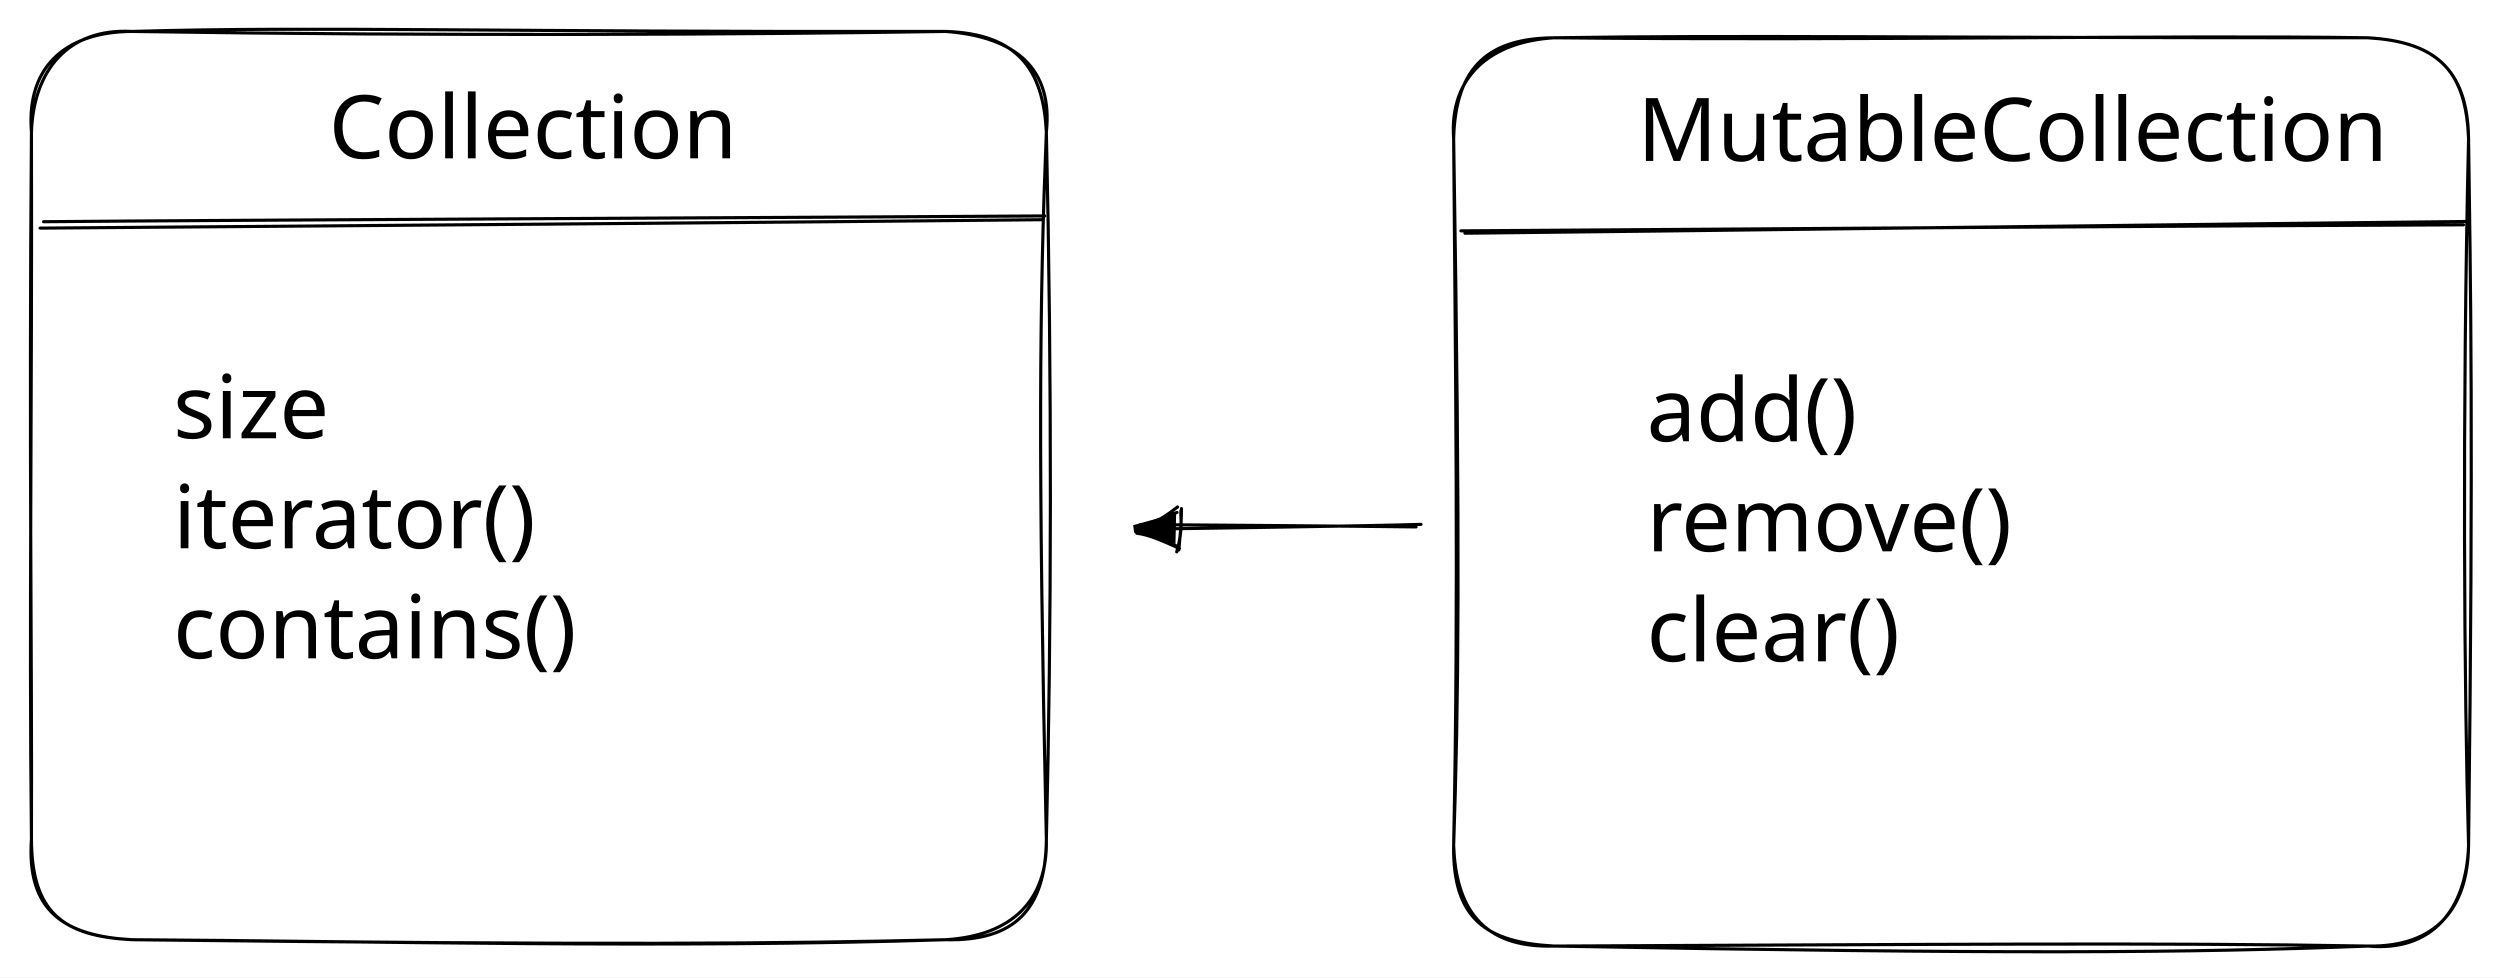
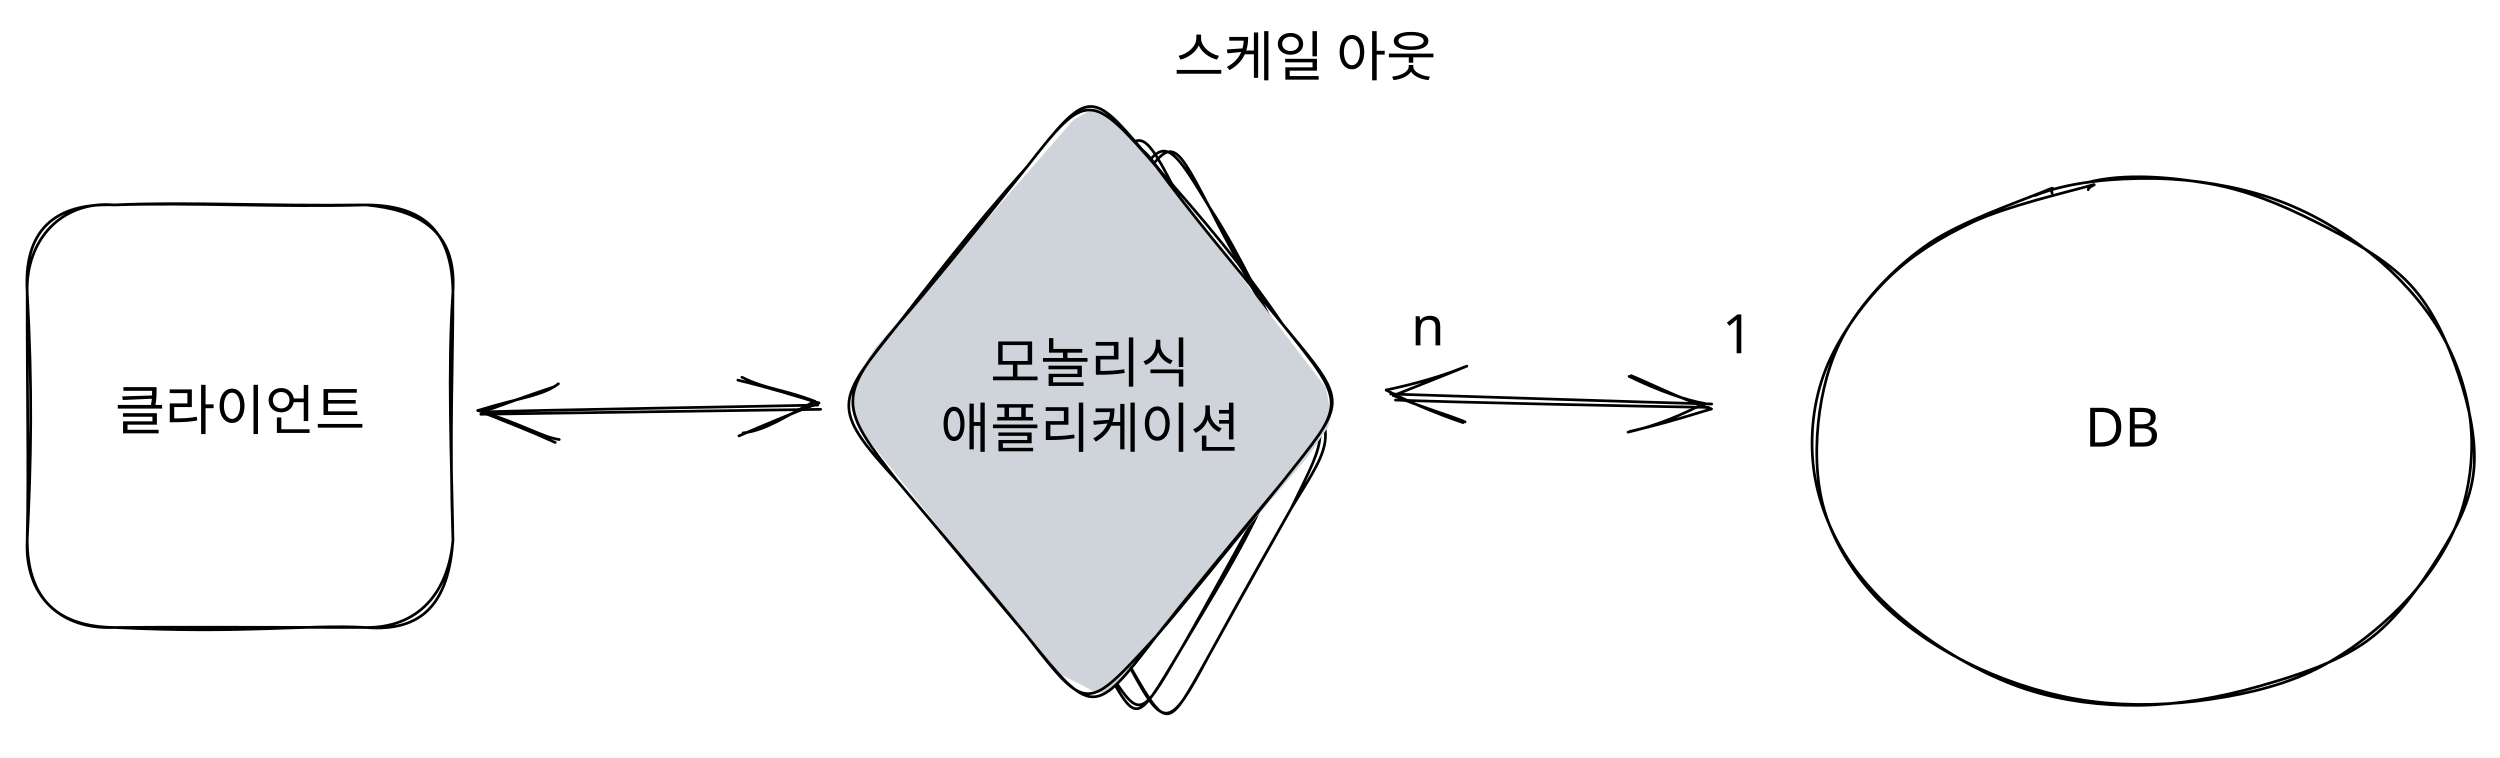
- <svg xmlns="http://www.w3.org/2000/svg" version="1.1" viewBox="0 0 795.164 310.914" width="795.164" height="310.914">
+ <svg xmlns="http://www.w3.org/2000/svg" version="1.1" viewBox="0 0 919.77 278.73" width="919.77" height="278.73">
  
-   eyJ2ZXJzaW9uIjoiMSIsImVuY29kaW5nIjoiYnN0cmluZyIsImNvbXByZXNzZWQiOnRydWUsImVuY29kZWQiOiJ4nO2ZWVPbOlx1MDAxNMff+Vx1MDAxNJn0pZ0prjZr4VxyWiiBQpuy9MJt546IlcTFsV1bXHUwMDAx0lx1MDAwZd+9slx1MDAxM7zEXHUwMDBlhFx1MDAxMDq5M/VcZsTWeiT9fz7S8a+1RqOpR6FqbjSa6qYjPdeJ5HXzdZJ+paLYXHJ8k4XS5zhcdTAwMThGnbRkX+sw3njzRoah1XP1RVx1MDAxMFxcWp1gMK6mPDVQvo5NwX/Nc6PxK/1f6ChSXHUwMDFkLf2ep9JcbmlW3lx1MDAxN4RoOvUw8NN+XHUwMDExYFxmUoZcdTAwMTDLSrjxO9OfVo7J7kovVnlOktT0PvQ6fmvwveWfXHUwMDFkqp+b3aNjyT7n3XZdzzvSI288KtnpXHUwMDBmo4JRsY6CS/XFdXQ/MWwqPatcdTAwMTdcdTAwMDdm1vJaUTDs9X1cdTAwMTXHpTpBKDuuXHUwMDFlJWlcdTAwMDBkqeNZ2GjkKTfmiXJuIcYwwczOMpKqXGLaXHUwMDE25dhcdTAwMTbFjLE1b1x1MDAwMy+IXHUwMDEya16A9MrtuZCdy54xyneyMjqSflx1MDAxY8rILFNe7noyToyQxVx1MDAwMS930ldur69cdTAwMTNcdTAwMTOMbVxcXHUwMDEwXHUwMDFiQ1QwQaVcdTAwMGJcdTAwMDApoZQgm+fDTjpcdTAwMGVbTiqGb8Up8p3JXHUwMDE03akj11x1MDAwN56k3OZDSMpvT+uqqK3Ckjv/td/Df8Tx7qnXXCKngedcdTAwMGa2ut1smCUhyihcbq6bWc7t5C43dFx1MDAxODpST8bGXHUwMDE4slx1MDAxOWNcdTAwMWPTfHie61+aTH/oeXla0LnM9bhWXHUwMDE4SVx1MDAwNVx1MDAwNFO9llx1MDAwMUxnIUCgsVx1MDAwMNhiflx1MDAwMlx1MDAwZVxcj7Y3XHUwMDBmXHUwMDA02Vx1MDAwNV259eVUXGaOWGvlXHRcdTAwMTDQXCJcdTAwMDKgXHUwMDFhXHUwMDA0XHUwMDE4s1x1MDAxMMdcYpRcdTAwMDW4bFx1MDAwNiC3XGLltVx1MDAwMFiI2rQqfsQo5KBQY1x1MDAxMemjh6V/nzhcdTAwMDGEgjxCnIX5k5Hecn3H9XvTVZTvzMjxZKzfXHUwMDA2g4GrjVx1MDAxOZ9cdTAwMDLX19Ml0nY3XHUwMDEzyvpKOjUtz8xcdTAwMGKT5sqs53eNXFwu6UN2/+11benKcibX+t1K5rXXir+zoL3fe3F7OvVcdTAwMGVdiDjhQiCRI/FcdTAwMTC7XHUwMDFmw/D9Tts+v0atg6Ohf05B8IOvOrtcdTAwMTBcdTAwMTJgUYx4XHUwMDEx0LH3Ylx1MDAxNntmblx1MDAxN/ZdQkBDXHUwMDBmssVf1/Uk11x1MDAwNYGYXHSA2b7ZNpnfddG9XHUwMDBidfLjsN3a+nC+XHUwMDE5nqjtvfbO8f9A/tjixJ5S+th3XHRcdTAwMGJcdTAwMDM0tbFbXHUwMDAx31x1MDAwNVx1MDAwNaBcYmHBn6b+J3oviCn7672qpZfqvbS60XXccjCdmGFr3Fx1MDAxNsY2IblsXHUwMDFlXHUwMDAyXHUwMDE3xdvnn1x1MDAwZvfO5HdKevvvWmC3s7696uAybnyHzVxignx6z4mhXHUwMDA1XGJcdTAwMTHlnGVzXHUwMDBicW5PRiyuOipmXHUwMDEzXHUwMDFissJcdOBhVEvafFx1MDAxNJPmXHUwMDBmLsRkN/D1kfszfS3wUuqOXHUwMDFjuN6otEypKM38mInyzO4qUWRhXHUwMDFhY5U6XHUwMDFi05BdqrHpuT0/9UWqW9a0djvSy7J1XHUwMDEw5rlcdTAwMWRjgTTNRa1cbrRB5PZcXF96x1VrXHUwMDE2QlxugZnHOEZcdTAwMDBnlNnz+0J1tVx1MDAwZUZcdTAwMTdcdTAwMTebn4Y7bbZHRvtcYnto1ZEyx1x1MDAxMWFcdTAwMDGGprzOXHUwMDFkU5xhUPZUy2bK+LR5mIKUXHUwMDEwYyDjf1x1MDAwNipCYMHTPjdUXHUwMDA3Qy0vPLVabFWNWlxiMTqTMES4WVJI53daP4+3b07PhsHo08Db19s33UO5f7bqhDGMLVxcwWiUXHUwMDFlhUBccnrLd1o120xcYiqE2Vx1MDAwNi6bcPqYXHLm4oBRXHUwMDAyXG7HjOdcdTAwMDYsNlx1MDAxNb76rlaR1EH08tVXf1x1MDAwMkL88lUta+LPsnavfVx1MDAwYmFcdTAwMDfx7EOeINBcdTAwMWN9WKHEQ+Bph5+xj+S9f6JQL7g533rrtndXXHUwMDFkPIhcdTAwMDCyXHUwMDAwNC68XHUwMDEy58DIbFx1MDAxN/FzhyghxHORXHUwMDA3XHUwMDA15YRRxPFcdTAwMWZBzyw8fEyQ4WnoScdJ9Fx1MDAxY6lBcKVSZXtKRquB3Uzb7kVuXHUwMDFj16ljjs9CTiBGucCP+CZwf5xpVYmDSFhcdTAwMWPVbSYxM0c3+NxcdTAwMWbGkuih2SmCYu9cdTAwMTl5wEI2XHUwMDE2oCa4XCI4NO9cYoZcdTAwMWXD39JjK9wufjVdPLZSMGzynbc1R6Q6XHUwMDA1uTNMrFxcT3YlXGZAXG4wRVxiXHUwMDAyM6OoUKwnw1RcZmamgZ1uairjLkV0Ztlz/3ffgj3GXHUwMDFjbl7lnFxiXHUwMDAwKLQhyENQmTlGd8KcZNLjf8WcJYeRjFx1MDAwNN2pr1x1MDAwYktcciat16g4Tc9cdTAwMDWcN7FW/E1CzGmjTVx1MDAxOYZH2lxiLJt/o2jXmby888E1r1xcdb1VhexFN72S92A6jcn7RqWqv127/VxyNVxuXHUwMDEzMSJ9
+   eyJ2ZXJzaW9uIjoiMSIsImVuY29kaW5nIjoiYnN0cmluZyIsImNvbXByZXNzZWQiOnRydWUsImVuY29kZWQiOiJ4nN1Zy27bxlx1MDAxYd77KVx1MDAwNHVcdTAwMWJP537prnKcxHFiR/ElTtpcIqBFWmJMkVx1MDAxNEVHdopcdTAwMDA9OG1cdTAwMTdtl21R4CDAWVx1MDAxNEVRnGVcdTAwMTdd5I3ivMP5STlcIkVSstREjlIhiKW5/jPzff/1y5VarVx1MDAxZZ+FTv2TWt05bVmea0fWoH4taX/qRH038KGLpr/7wUnUSkd24jjsf/Lxx1ZcdTAwMTiitlx1MDAxYlx1MDAxZlx1MDAwNsExalx1MDAwNd3hNMdzuo5cdTAwMWb3YeBn8LtW+zL9P7eR7VrdwLfT4WlHtpPQvNi6XHUwMDE1+OmumlPKpdKjfrd/XHUwMDFk9opcdTAwMWRcdTAwMWI6jyyv72Q9SVNdru8+XHUwMDFi7POHZHPQ7G03XHUwMDFhXHUwMDBm/M71Rrbpket5O/GZNzyR1eqcRE7W24+j4Nh54NpxXHUwMDA3+kmhfTSvXHUwMDFmwI1ls6LgpN3xnX5/bE5cdTAwMTBaLTc+S9owXHUwMDFltVp+O10jazlNRlx1MDAxMClcdTAwMTHXmEutxKgnmUtcdTAwMTVGWFx1MDAwYsNy7UNp1lx1MDAwMi+IXHUwMDEyaT7C6SeT59BqXHUwMDFkt0Eo31x1MDAxZY2JI8vvh1ZcdTAwMDRPlI1cdTAwMWK8OSflSDKqXHTN9ug4brtcdTAwMTMnXHUwMDAyUIyYVCQvWN9Jr59cdTAwMThCiOCUZa+XbFx1MDAxYm7YKVxmvshfkG9fXFzQXHUwMDFiXFxkyKBcdTAwMTctz7NcdTAwMDMk49dziMqWOlx0bWv4+EQqqSmGy1Esu3XP9Y+h0z/xvKwtaFx1MDAxZGd4WcntNVx1MDAwZkgll5NAXG5cdTAwMTjVWmLFZ0bpfkO12lx1MDAwZszB6tb9ndvxyYF7iPfs5UepkFxiU8U4K6JUapRHz7IgVGJJlNH/IIA6nueGfadcbqBAxklcdTAwMDClhFx1MDAwMU2pXHUwMDEweGaEkt7uqbVxXHUwMDE0XHUwMDFj47X1XHUwMDFiXHUwMDA324NdXHUwMDEzPrKWXHUwMDFloaBAXHUwMDExy6MkRadWaMEqlHKCNJFcdTAwMWPLKoRcdTAwMTLDkJTKyFxuiFJFNSOK6UVDdDQnmz16bOHRu27bf9S87zy86TQ7nbWD26ejU45cdTAwMDHQiqJgUFx1MDAxZvU8v/g2jVx1MDAwMEZcdTAwMTCu3lx1MDAxNVx1MDAwMWLnNK5EP6dcdTAwMTN9XGJcdTAwMDZXz5WZXT33N1x1MDAwNnvUbK5tx3t8a3/r8Vx1MDAwNolu7S09+IVUiJNcdTAwMDLMkrlcZliBmYBcdTAwMDFcdTAwMGLU0YyWgU9LcGcqwVx1MDAwNPybXHUwMDAz7mNQmUv1XHUwMDFhXHSGYVx1MDAwZeRlL1x1MDAxY/jxjvsspVx1MDAxNlx1MDAxZWu9YXVd72zskVJIwvXk/cxDq+/AfslcdTAwMDJEj4381Fx1MDAwM6Ylwz3naFx1MDAxY8mxXHUwMDBirvioO1x1MDAwZcKst1x1MDAwNTtbsFxctGFcdTAwMTdPXHUwMDEwRG7b9S1vN5NiKoGGXHUwMDA0rrRcdTAwMWbSTKKQMVhcdTAwMThcdTAwMDLO6MxcdTAwMTSarlKWlUJgO5DhknGcaGUhijxcdTAwMDKCMW7Allx1MDAxOK45WaDDQ1x1MDAxNFx1MDAxMkwoZTBoL86YLJOLIYFcdTAwMTXlmlJcdTAwMDaswsSUuEa4gFx1MDAwMVx1MDAwNM/Btffu/eSu1Irihuvbrt9cdTAwMWVcdTAwMTfsXCLWTKlQ33Vuhiq+zTeP8Vx1MDAxOVx1MDAxYuxcdTAwMWV2xK3TvZzpXHUwMDAy0rZOXHUwMDEyKVchkIL7kFx1MDAwNtSCweAsXHUwMDE5hWVuXFzbXG5cdTAwMTOxXHUwMDE1XCKYcKO54IxyqmXp+I5vXy5cdTAwMTZZ337awarpUa8pXHUwMDFm3Y/uXHUwMDFjx/usUiyCXGaYJmZcYjYgXHUwMDFlV7pCKIpcdTAwMTiG4FCBXHUwMDAzXHUwMDA3oVx1MDAwNuO6JJRn9eO1oNt1Y7j+e4Hrx8VrTu/z04T8XHUwMDFkx7IrNFx1MDAwMZxrWneYLDruSWTfalx1MDAxOZHSXHUwMDFmo+9fXFyrXHUwMDFjPVx1MDAxOd/Jp4TsbLmV/N+5fYSJXHUwMDExnJFAeKVxZpYu02+cbm3oXje63Yjpurd/p1x1MDAxOTe27n1cdTAwMDD6zSBcdTAwMGWHNcVcYo4xjPTCXHUwMDEzXHKZ1FNcXFx1MDAwNFwihWCa6VxcvL1IXHUwMDFm4W8rqL/lI/jL4Fwi+NM9hEn0yblSXHUwMDA1+iRRNtBVzk6f6fpxWelcdTAwMDOKXG6Bolx1MDAxZXekh/SBXGLPXHUwMDE4Op6EeMf0UbOxRzHw06SZJ+cxnT0j7XvlkePVcpMsXHUwMDAzN8l0bkZOK1x1MDAxZYKzyr7l8jvFXHUwMDE0JYOgXHUwMDBi3JnZXHUwMDE5unun2WrcaJrDg7New9WDI39Hy2VnqCZcdTAwMTgxUbJu1IBbR9RC2ZkkRycmgIRAvGB1L/gquOKamLdL/7DLffRqXHUwMDEyV6r8XHUwMDFjXGLC3tHm6uDuk6Z+pO4+eXZP3lx1MDAxY1x1MDAwNN1cdTAwMWOHr1UvO5zcM6FcXDv0XHUwMDBmOlx1MDAwM3p/9Vx1MDAwNvXWnzxt91x1MDAxNqtcdTAwMWLq2bu8g5xcdTAwMTKbmFJcIppyboyks/Op+iqXnU+co+qMXHUwMDEyRZorudCMkjZlJlFeJFx1MDAxMFx1MDAxM4Qpqtg8Ue6H4i2+/tefr168PH/x5/nPf73+7q9q+6TGpo1cZlBcdTAwMGKO40RTLFTXte28XHUwMDFkXHUwMDE5N1KX6f+i3SqKOpVwU8pszEy0YZRcdTAwMTCwYVx1MDAxMDHOYcSmZlx1MDAwN8ZJVyDP+6uyYYVw0VqlVkyA9/n2PuZHLcfmtlVhwbRGhlx1MDAwYlZdZYNcdTAwMDCxuoJBlOSGU6XeU1x04zJcdTAwMWK23XT2nrnbbjeM9jr7XHUwMDBm7+4/3lx1MDAxYdya1Ya9hX/7nm1jRpJcdTAwMDVVXFxozmkpVlxchMBG4yyVdSlRq1x1MDAxZmnJrSMhXFwjrkvlcMZcdTAwMDVcdTAwMDI9tkjbSHBFRpjrXHUwMDEyN5NYUCh6NeWWeWH3dsbx1Vx1MDAxZr+/+varV7/97/z7XHUwMDE3tc/985/++/rHXHUwMDFmkp8vv0rM0De/VJpLPr7QuzOX0y1N0VxcXi78VE5OLOJoOdF8XHUwMDEyjZkxXHUwMDEwbszOyulaaklZaZRCQpeDQKZYUqNcdTAwMDegSkU4oWZx5KRcdTAwMDJhXHUwMDBlhppcdTAwMTlpkuR2Vd5cdTAwMTNcdMlcdTAwMTjEi8ZgyrQo+bVCSsxcdTAwMDTD81B3IdWbXHUwMDEyoydcdTAwMDZZuVx1MDAwYp2tdjPVxaxlRVx1MDAxMoySWq7BXHUwMDFjNCtcdTAwMDNcdTAwMTBLTCuqJPjNs5fOPFPJZuZKUlwiXHJcdTAwMDBIM83I8O1Ilm1cdTAwMWKJw5GS1Fx1MDAxOM3hXHUwMDE2XHUwMDE5XHUwMDEzlJek+tBqNlx1MDAxM1GdfFZLgM7WW8n/ndfNXHUwMDEwbKJCg2hAKCVn12eNx8F1j7qru2HXWdsgvdPrPXtz2fVcdTAwMTmhjFwiKks5Z8pcYlx1MDAwMsu+2Fx1MDAxONxUxeDlXHUwMDEwgGstpSBXWLK5Oj/j/LtfU6v8snb+09fn//n3MmSJSzJccqm1ckHeulx1MDAxNYY7MdzaSN3Be7j2xdGzletPXWfQqFxiXHUwMDExj9JPsmpK14RcdTAwMTlOamCerzz/P/Rli7EifQ==
  <defs>
    <style class="style-fonts">
      @font-face {
        font-family: "Virgil";
        src: url("https://unpkg.com/@excalidraw/excalidraw@0.14.2/dist/excalidraw-assets/Virgil.woff2");
      }
      @font-face {
        font-family: "Cascadia";
        src: url("https://unpkg.com/@excalidraw/excalidraw@0.14.2/dist/excalidraw-assets/Cascadia.woff2");
      }
    </style>
  </defs>
-   <rect x="0" y="0" width="795.164" height="310.914" fill="#ffffff" />
-   <g stroke-linecap="round" transform="translate(10 10) rotate(0 161.4043 144.4473)">
-     <path d="M32 0 M32 0 C90.43 -1.7, 147.25 0.26, 290.81 0 M32 0 C130.78 1.55, 229.39 0.98, 290.81 0 M290.81 0 C313.74 0.74, 321.82 12.15, 322.81 32 M290.81 0 C313.66 1.71, 324.91 12.35, 322.81 32 M322.81 32 C320.64 85.94, 320.12 136.07, 322.81 256.89 M322.81 32 C324.61 112.09, 324.43 189.8, 322.81 256.89 M322.81 256.89 C323.29 276.51, 311.75 287.61, 290.81 288.89 M322.81 256.89 C322.59 279.41, 312.61 289.4, 290.81 288.89 M290.81 288.89 C201.99 291.74, 110.83 289.35, 32 288.89 M290.81 288.89 C238.06 290.14, 185.16 290.67, 32 288.89 M32 288.89 C9.84 287.78, 0.1 280.12, 0 256.89 M32 288.89 C10.12 287.74, -1.59 279.5, 0 256.89 M0 256.89 C-0.79 185.83, 0.24 117.41, 0 32 M0 256.89 C0.22 195.9, -0.82 136.72, 0 32 M0 32 C0.7 12.3, 11.67 -1.11, 32 0 M0 32 C-1.79 9.63, 12.75 0.06, 32 0" stroke="#000000" stroke-width="1" fill="none" />
+   <rect x="0" y="0" width="919.77" height="278.73" fill="#ffffff" />
+   <g stroke-linecap="round" transform="translate(366.1211 48.36328) rotate(0 62.31641 110.1836)">
+     <path d="M78.75 27.75 M78.75 27.75 C91.08 46.43, 99.99 67.83, 108.88 83.25 M78.75 27.75 C86.04 42.3, 94.54 57.33, 108.88 83.25 M108.88 83.25 C123.5 112.6, 122.73 110.26, 108.88 138.75 M108.88 83.25 C126.79 112.71, 124.71 112.84, 108.88 138.75 M108.88 138.75 C103.16 149, 95.37 162.66, 78.75 192.62 M108.88 138.75 C100.71 153.17, 93.15 166.35, 78.75 192.62 M78.75 192.62 C63.6 221.03, 62.19 221.26, 47.25 192.62 M78.75 192.62 C62.66 221.46, 63.84 221.51, 47.25 192.62 M47.25 192.62 C38.64 181.04, 35.12 167.64, 15.75 138.75 M47.25 192.62 C36.05 172.94, 23.93 152.83, 15.75 138.75 M15.75 138.75 C0.64 112.58, 1.3 109.62, 15.75 83.25 M15.75 138.75 C0.02 112.38, 0.77 112.98, 15.75 83.25 M15.75 83.25 C22.19 71.35, 29.51 57.07, 47.25 27.75 M15.75 83.25 C25.59 63.94, 37.85 44.64, 47.25 27.75 M47.25 27.75 C61.21 -0.97, 63.07 1.79, 78.75 27.75 M47.25 27.75 C64.97 1.58, 64.12 -0.23, 78.75 27.75" stroke="#000000" stroke-width="1" fill="none" />
+   </g>
+   <g stroke-linecap="round" transform="translate(355.668 46.40234) rotate(0 62.31641 110.1836)">
+     <path d="M78.75 27.75 M78.75 27.75 C89.37 47.71, 97.18 64.17, 108.88 83.25 M78.75 27.75 C85.34 39.79, 92.46 52.1, 108.88 83.25 M108.88 83.25 C123.78 110.7, 125.67 110.12, 108.88 138.75 M108.88 83.25 C123.64 112.76, 125.43 111.34, 108.88 138.75 M108.88 138.75 C100.92 156.43, 90.57 172.62, 78.75 192.62 M108.88 138.75 C99.16 155.78, 89.76 173.51, 78.75 192.62 M78.75 192.62 C62.33 220.93, 63.95 218.48, 47.25 192.62 M78.75 192.62 C60.86 222.4, 63.23 220.79, 47.25 192.62 M47.25 192.62 C40.68 180.22, 35.88 171.98, 15.75 138.75 M47.25 192.62 C37.97 176.54, 29.53 160.2, 15.75 138.75 M15.75 138.75 C0.55 112.61, 1.79 111.32, 15.75 83.25 M15.75 138.75 C-0.25 112.81, -1.66 109.93, 15.75 83.25 M15.75 83.25 C27.97 63.16, 38.69 41.51, 47.25 27.75 M15.75 83.25 C26.47 64.06, 37.23 43.47, 47.25 27.75 M47.25 27.75 C61.58 0.28, 61.08 1.47, 78.75 27.75 M47.25 27.75 C63.33 -2.21, 63.58 -2.21, 78.75 27.75" stroke="#000000" stroke-width="1" fill="none" />
+   </g>
+   <g stroke-linecap="round" transform="translate(667.9531 66.13672) rotate(0 120.9082 96.83398)">
+     <path d="M80.7 5.81 C93.27 0.72, 109.87 -0.65, 124.45 -0.46 C139.04 -0.28, 154.93 2.34, 168.23 6.93 C181.52 11.51, 193.92 18.87, 204.2 27.06 C214.48 35.25, 223.75 45.53, 229.9 56.07 C236.05 66.6, 240 78.7, 241.07 90.28 C242.15 101.85, 240.59 114.47, 236.33 125.55 C232.07 136.62, 224.6 147.47, 215.53 156.74 C206.45 166, 194.51 175.28, 181.89 181.13 C169.26 186.99, 154.04 190.2, 139.78 191.86 C125.51 193.53, 110.48 193.56, 96.3 191.1 C82.12 188.65, 67.13 183.46, 54.71 177.13 C42.29 170.8, 30.35 162.36, 21.78 153.12 C13.21 143.87, 6.65 132.98, 3.28 121.67 C-0.1 110.35, -0.14 96.79, 1.52 85.22 C3.19 73.65, 6.55 62.54, 13.27 52.24 C19.98 41.93, 30.28 31.28, 41.81 23.39 C53.35 15.5, 74.94 7.99, 82.47 4.91 C90.01 1.83, 86.13 3.27, 87.03 4.91 M100.01 0.99 C113.67 -2.56, 130.66 -1, 144.61 1.39 C158.56 3.78, 171.37 9.17, 183.71 15.35 C196.05 21.53, 209.85 29.06, 218.66 38.47 C227.47 47.88, 232.66 60.28, 236.57 71.79 C240.48 83.29, 243.36 96.32, 242.12 107.48 C240.88 118.64, 235.67 128.37, 229.13 138.74 C222.59 149.12, 213.88 161.78, 202.86 169.72 C191.85 177.66, 176.92 182.44, 163.02 186.38 C149.11 190.32, 133.67 193.16, 119.45 193.35 C105.23 193.54, 91.04 191.84, 77.7 187.52 C64.37 183.21, 50.42 175.45, 39.45 167.45 C28.47 159.45, 18.57 149.78, 11.87 139.5 C5.17 129.23, 0.62 117.4, -0.76 105.83 C-2.14 94.26, -0.83 81.53, 3.61 70.08 C8.04 58.62, 16.79 46.19, 25.83 37.1 C34.88 28.02, 45.62 21.31, 57.86 15.56 C70.11 9.81, 92.24 4.61, 99.32 2.63 C106.4 0.64, 100.24 2.31, 100.32 3.65" stroke="#000000" stroke-width="1" fill="none" />
+   </g>
+   <g transform="translate(767.0586 146.3125) rotate(0 16 12.5)">
+     <text x="0" y="18" font-family="Virgil, Segoe UI Emoji" font-size="20px" fill="#000000" text-anchor="start" style="white-space: pre;" direction="ltr">DB</text>
  </g>
  <g stroke-linecap="round">
-     <g transform="translate(13.21289 71.59961) rotate(0 159.2344 -1.132812)">
-       <path d="M0.65 -1.08 C53.71 -1.59, 266.2 -2.54, 319.08 -2.92 M-0.47 0.96 C52.42 0.6, 265.56 -1.13, 318.45 -1.72" stroke="#000000" stroke-width="1" fill="none" />
+     <g transform="translate(512.587 145.7123) rotate(0 58.76789 1.753624)">
+       <path d="M-0.92 -0.75 C18.43 -0.18, 97.38 2.42, 117.16 2.93 M0.8 1.47 C19.87 2.24, 96.62 3.91, 116.01 4.17" stroke="#000000" stroke-width="1" fill="none" />
+     </g>
+     <g transform="translate(512.587 145.7123) rotate(0 58.76789 1.753624)">
+       <path d="M26.33 -10.74 C15.53 -6.3, 3.48 -3.52, -2.58 -2.22 M27.08 -11.01 C20.21 -8.14, 11.38 -4.75, 0.07 -0.18" stroke="#000000" stroke-width="1" fill="none" />
+     </g>
+     <g transform="translate(512.587 145.7123) rotate(0 58.76789 1.753624)">
+       <path d="M25.69 9.77 C15.22 6.27, 3.42 1.1, -2.58 -2.22 M26.43 9.5 C19.7 6.69, 11.06 4.4, 0.07 -0.18" stroke="#000000" stroke-width="1" fill="none" />
+     </g>
+     <g transform="translate(512.587 145.7123) rotate(0 58.76789 1.753624)">
+       <path d="M86.39 13.28 C97.72 10.75, 107.72 6.12, 114.35 2.69 M87.14 13 C95.99 10.98, 102.92 9.08, 117.01 4.74" stroke="#000000" stroke-width="1" fill="none" />
+     </g>
+     <g transform="translate(512.587 145.7123) rotate(0 58.76789 1.753624)">
+       <path d="M86.77 -7.24 C97.87 -1.82, 107.72 1.51, 114.35 2.69 M87.52 -7.51 C96.3 -3.86, 103.13 -0.07, 117.01 4.74" stroke="#000000" stroke-width="1" fill="none" />
    </g>
  </g>
  <mask />
-   <g stroke-linecap="round" transform="translate(462.3555 12.01953) rotate(0 161.4043 144.4473)">
-     <path d="M32 0 M32 0 C130.2 1.01, 227.82 -0.95, 290.81 0 M32 0 C90.7 -0.94, 148.85 0.04, 290.81 0 M290.81 0 C311.22 1.17, 322.48 9.36, 322.81 32 M290.81 0 C314.35 1.37, 321.97 11.71, 322.81 32 M322.81 32 C323.44 77.65, 324.38 126.06, 322.81 256.89 M322.81 32 C320.78 119.81, 321.41 207.66, 322.81 256.89 M322.81 256.89 C322.58 276.75, 312.64 289.27, 290.81 288.89 M322.81 256.89 C322.15 277.19, 311.28 290.8, 290.81 288.89 M290.81 288.89 C223.88 287.72, 152.51 288.4, 32 288.89 M290.81 288.89 C233.21 291.12, 175.59 291.49, 32 288.89 M32 288.89 C10.23 287.75, -0.37 280.17, 0 256.89 M32 288.89 C8.67 289.61, 0.72 276.35, 0 256.89 M0 256.89 C1.53 211.76, 2.18 166.82, 0 32 M0 256.89 C1.64 177.78, 0.5 100.22, 0 32 M0 32 C0.62 8.9, 11.42 0.14, 32 0 M0 32 C-1.47 11.97, 12.2 1.14, 32 0" stroke="#000000" stroke-width="1" fill="none" />
+   <g transform="translate(519.1367 109.0859) rotate(0 5.5 12.5)">
+     <text x="0" y="18" font-family="Virgil, Segoe UI Emoji" font-size="20px" fill="#000000" text-anchor="start" style="white-space: pre;" direction="ltr">n</text>
+   </g>
+   <g transform="translate(633.5508 111.9766) rotate(0 3.5 12.5)">
+     <text x="0" y="18" font-family="Virgil, Segoe UI Emoji" font-size="20px" fill="#000000" text-anchor="start" style="white-space: pre;" direction="ltr">1</text>
+   </g>
+   <g stroke-linecap="round" transform="translate(10 75.39453) rotate(0 78.32031 77.73047)">
+     <path d="M32 0 M32 0 C61.11 -0.96, 92.61 0.93, 124.64 0 M32 0 C59 -1.26, 86.71 0.49, 124.64 0 M124.64 0 C146.59 0.07, 156.3 10.42, 156.64 32 M124.64 0 C144.22 1.82, 158.13 9.5, 156.64 32 M156.64 32 C154.62 60.49, 156.18 94.56, 156.64 123.46 M156.64 32 C156.7 57.95, 155.31 84.32, 156.64 123.46 M156.64 123.46 C155.02 146.22, 145.66 157.19, 124.64 155.46 M156.64 123.46 C154.89 142.59, 143.99 155.6, 124.64 155.46 M124.64 155.46 C102.86 154.24, 80.42 157.88, 32 155.46 M124.64 155.46 C88.35 155.45, 53.88 155.23, 32 155.46 M32 155.46 C11.88 156.33, -0.99 143.48, 0 123.46 M32 155.46 C9.08 155.11, 0.19 142.87, 0 123.46 M0 123.46 C1.49 94.05, 1.99 67.33, 0 32 M0 123.46 C0.61 96.46, -0.07 69.91, 0 32 M0 32 C-1.37 9.67, 9.85 -0.87, 32 0 M0 32 C-0.48 12.61, 12.89 -1.65, 32 0" stroke="#000000" stroke-width="1" fill="none" />
+   </g>
+   <g transform="translate(43.82031 141.125) rotate(0 44.5 12)">
+     <text x="44.5" y="17" font-family="Virgil, Segoe UI Emoji" font-size="20px" fill="#000000" text-anchor="middle" style="white-space: pre;" direction="ltr">클라이언트</text>
+   </g>
+   <g stroke-linecap="round" transform="translate(306.6523 32.26953) rotate(0 94.47266 115.3984)">
+     <path d="M117.83 27.48 L174.39 101.53 L181.18 110.39 L183.09 120.65 L181.97 124.87 L174.56 135.69 L114.9 205.9 L101.77 222.35 L96.81 222.68 L92.43 220.33 L81.39 214.76 L19.93 138.42 L8.55 124.07 L6.5 116.98 L6.88 114.48 L8.77 105.78 L15.27 95.81 L88.24 11.86 L96.89 6.92 L100.47 9.22 L120.17 29.73" stroke="none" stroke-width="0" fill="#ced4da" />
+     <path d="M118.75 29 M118.75 29 C134.7 46.74, 151.48 66.71, 165.2 87 M118.75 29 C131.86 46.76, 145.39 62.8, 165.2 87 M165.2 87 C190.17 117.1, 189.06 114.6, 165.2 145 M165.2 87 C189.54 117.38, 188.59 115.53, 165.2 145 M165.2 145 C146.06 167.96, 129.05 188.72, 118.75 201.8 M165.2 145 C147 167.66, 127.98 191.17, 118.75 201.8 M118.75 201.8 C93.13 229.59, 93.56 230.39, 71.25 201.8 M118.75 201.8 C95.98 231.61, 95.11 231.48, 71.25 201.8 M71.25 201.8 C56.78 184.64, 41.43 165.85, 23.75 145 M71.25 201.8 C53.43 179.78, 34.06 157.34, 23.75 145 M23.75 145 C-1.98 117.2, 1.2 115.38, 23.75 87 M23.75 145 C1.94 117.34, 1.2 113.86, 23.75 87 M23.75 87 C35.06 72.53, 49.8 53.09, 71.25 29 M23.75 87 C35.51 73.48, 47.72 58.39, 71.25 29 M71.25 29 C95.12 -1.52, 94.77 0.62, 118.75 29 M71.25 29 C92.93 1.01, 94.98 1.53, 118.75 29" stroke="#000000" stroke-width="1" fill="none" />
+   </g>
+   <g transform="translate(348.125 123.668) rotate(0 53 24)">
+     <text x="53" y="17" font-family="Virgil, Segoe UI Emoji" font-size="20px" fill="#000000" text-anchor="middle" style="white-space: pre;" direction="ltr">모놀리식 </text>
+     <text x="53" y="41" font-family="Virgil, Segoe UI Emoji" font-size="20px" fill="#000000" text-anchor="middle" style="white-space: pre;" direction="ltr">애플리케이션</text>
  </g>
  <g stroke-linecap="round">
-     <g transform="translate(465.5684 73.61914) rotate(0 159.2344 -1.132812)">
-       <path d="M0.37 0.56 C53.31 0.06, 265.9 -2.71, 318.77 -3.17 M-0.9 -0.19 C51.81 -0.56, 264.5 -1.99, 317.98 -2.11" stroke="#000000" stroke-width="1" fill="none" />
+     <g transform="translate(177.2266 152.0942) rotate(0 62.52109 -1.28167)">
+       <path d="M-0.34 0.31 C20.53 -0.03, 103.69 -1.17, 124.71 -1.5 M1.69 -0.57 C22.41 -1.28, 102.97 -2.57, 123.59 -3.06" stroke="#000000" stroke-width="1" fill="none" />
+     </g>
+     <g transform="translate(177.2266 152.0942) rotate(0 62.52109 -1.28167)">
+       <path d="M28.23 -10.9 C22.21 -6.39, 14.66 -6.01, -1.4 -1.08 M26.74 -9.83 C17.69 -6.8, 8.02 -3.35, 0.13 -0.46" stroke="#000000" stroke-width="1" fill="none" />
+     </g>
+     <g transform="translate(177.2266 152.0942) rotate(0 62.52109 -1.28167)">
+       <path d="M28.52 9.61 C22.33 8.77, 14.7 3.79, -1.4 -1.08 M27.04 10.69 C17.92 6.52, 8.14 2.76, 0.13 -0.46" stroke="#000000" stroke-width="1" fill="none" />
+     </g>
+     <g transform="translate(177.2266 152.0942) rotate(0 62.52109 -1.28167)">
+       <path d="M96.13 7.2 C104.64 6.26, 111.71 1.04, 122.53 -4.45 M94.64 8.28 C105.3 3.64, 115.3 -0.45, 124.05 -3.83" stroke="#000000" stroke-width="1" fill="none" />
+     </g>
+     <g transform="translate(177.2266 152.0942) rotate(0 62.52109 -1.28167)">
+       <path d="M95.73 -13.31 C104.44 -8.9, 111.62 -8.76, 122.53 -4.45 M94.24 -12.24 C105 -9.67, 115.14 -6.56, 124.05 -3.83" stroke="#000000" stroke-width="1" fill="none" />
    </g>
  </g>
  <mask />
-   <g transform="translate(104.5801 25.36133) rotate(0 65 17.5)">
-     <text x="0" y="25" font-family="Virgil, Segoe UI Emoji" font-size="28px" fill="#000000" text-anchor="start" style="white-space: pre;" direction="ltr">Collection</text>
+   <g transform="translate(431.9062 10) rotate(0 49.5 12.5)">
+     <text x="0" y="18" font-family="Virgil, Segoe UI Emoji" font-size="20px" fill="#000000" text-anchor="start" style="white-space: pre;" direction="ltr">스케일 아웃</text>
  </g>
-   <g transform="translate(520.7949 26.18945) rotate(0 119.5 17.5)">
-     <text x="0" y="25" font-family="Virgil, Segoe UI Emoji" font-size="28px" fill="#000000" text-anchor="start" style="white-space: pre;" direction="ltr">MutableCollection</text>
-   </g>
-   <g transform="translate(55.0957 114.3887) rotate(0 67.5 52.5)">
-     <text x="0" y="25" font-family="Virgil, Segoe UI Emoji" font-size="28px" fill="#000000" text-anchor="start" style="white-space: pre;" direction="ltr">size</text>
-     <text x="0" y="60" font-family="Virgil, Segoe UI Emoji" font-size="28px" fill="#000000" text-anchor="start" style="white-space: pre;" direction="ltr">iterator()</text>
-     <text x="0" y="95" font-family="Virgil, Segoe UI Emoji" font-size="28px" fill="#000000" text-anchor="start" style="white-space: pre;" direction="ltr">contains()</text>
-   </g>
-   <g transform="translate(523.7402 115.3496) rotate(0 56.5 52.5)">
-     <text x="0" y="25" font-family="Virgil, Segoe UI Emoji" font-size="28px" fill="#000000" text-anchor="start" style="white-space: pre;" direction="ltr">add()</text>
-     <text x="0" y="60" font-family="Virgil, Segoe UI Emoji" font-size="28px" fill="#000000" text-anchor="start" style="white-space: pre;" direction="ltr">remove()</text>
-     <text x="0" y="95" font-family="Virgil, Segoe UI Emoji" font-size="28px" fill="#000000" text-anchor="start" style="white-space: pre;" direction="ltr">clear()</text>
-   </g>
-   <g stroke-linecap="round">
-     <g transform="translate(451.5449 167.1348) rotate(0 -44.4082 -0.1269531)">
-       <path d="M-1.15 0.46 C-15.92 0.24, -74.14 -0.2, -88.8 -0.29 M0.44 -0.35 C-14.47 0.15, -74.65 0.96, -89.74 1.22" stroke="#000000" stroke-width="1" fill="none" />
-     </g>
-     <g transform="translate(451.5449 167.1348) rotate(0 -44.4082 -0.1269531)">
-       <path d="M-91.13 -0.11 L-77.45 -3.85 L-77.67 5.92 L-90.81 2.31" stroke="none" stroke-width="0" fill="#000000" fill-rule="evenodd" />
-       <path d="M-89.16 1.24 C-85.99 -0.91, -81.94 -2.38, -77.17 -4.15 M-89.96 1.37 C-84.22 -0.54, -79.92 -3.59, -76.99 -5.89 M-75.92 -4.75 C-76.18 -2.46, -75.06 0.54, -77.27 8.4 M-75.77 -5.37 C-75.75 -0.42, -76.34 4.89, -76.6 7.8 M-76.4 7.29 C-82.22 4.69, -86.24 2.9, -89.96 2.48 M-76.62 6.74 C-78.58 6.2, -81.32 4.64, -89.67 0.73 M-89.74 1.22 C-89.74 1.22, -89.74 1.22, -89.74 1.22 M-89.74 1.22 C-89.74 1.22, -89.74 1.22, -89.74 1.22" stroke="#000000" stroke-width="1" fill="none" />
-     </g>
-   </g>
-   <mask />
</svg>
